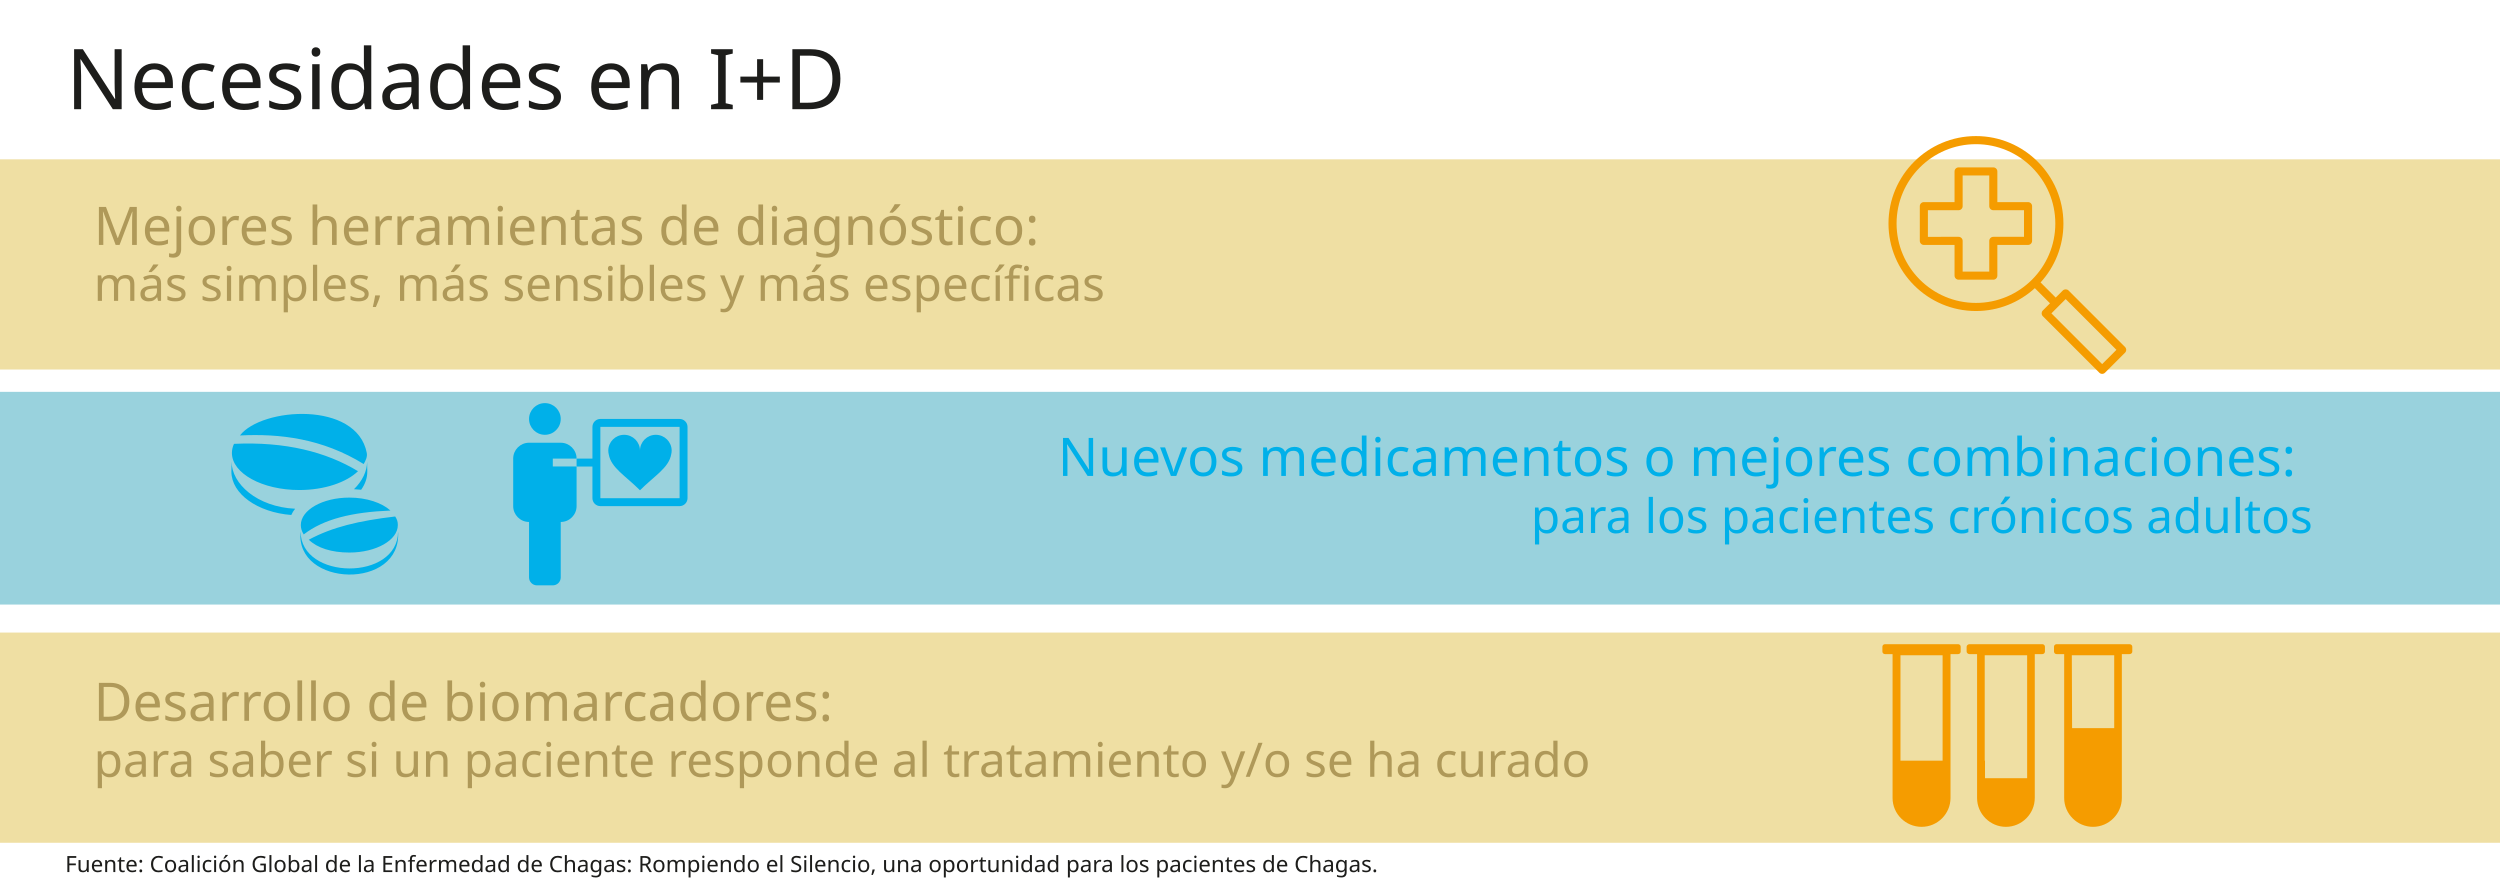
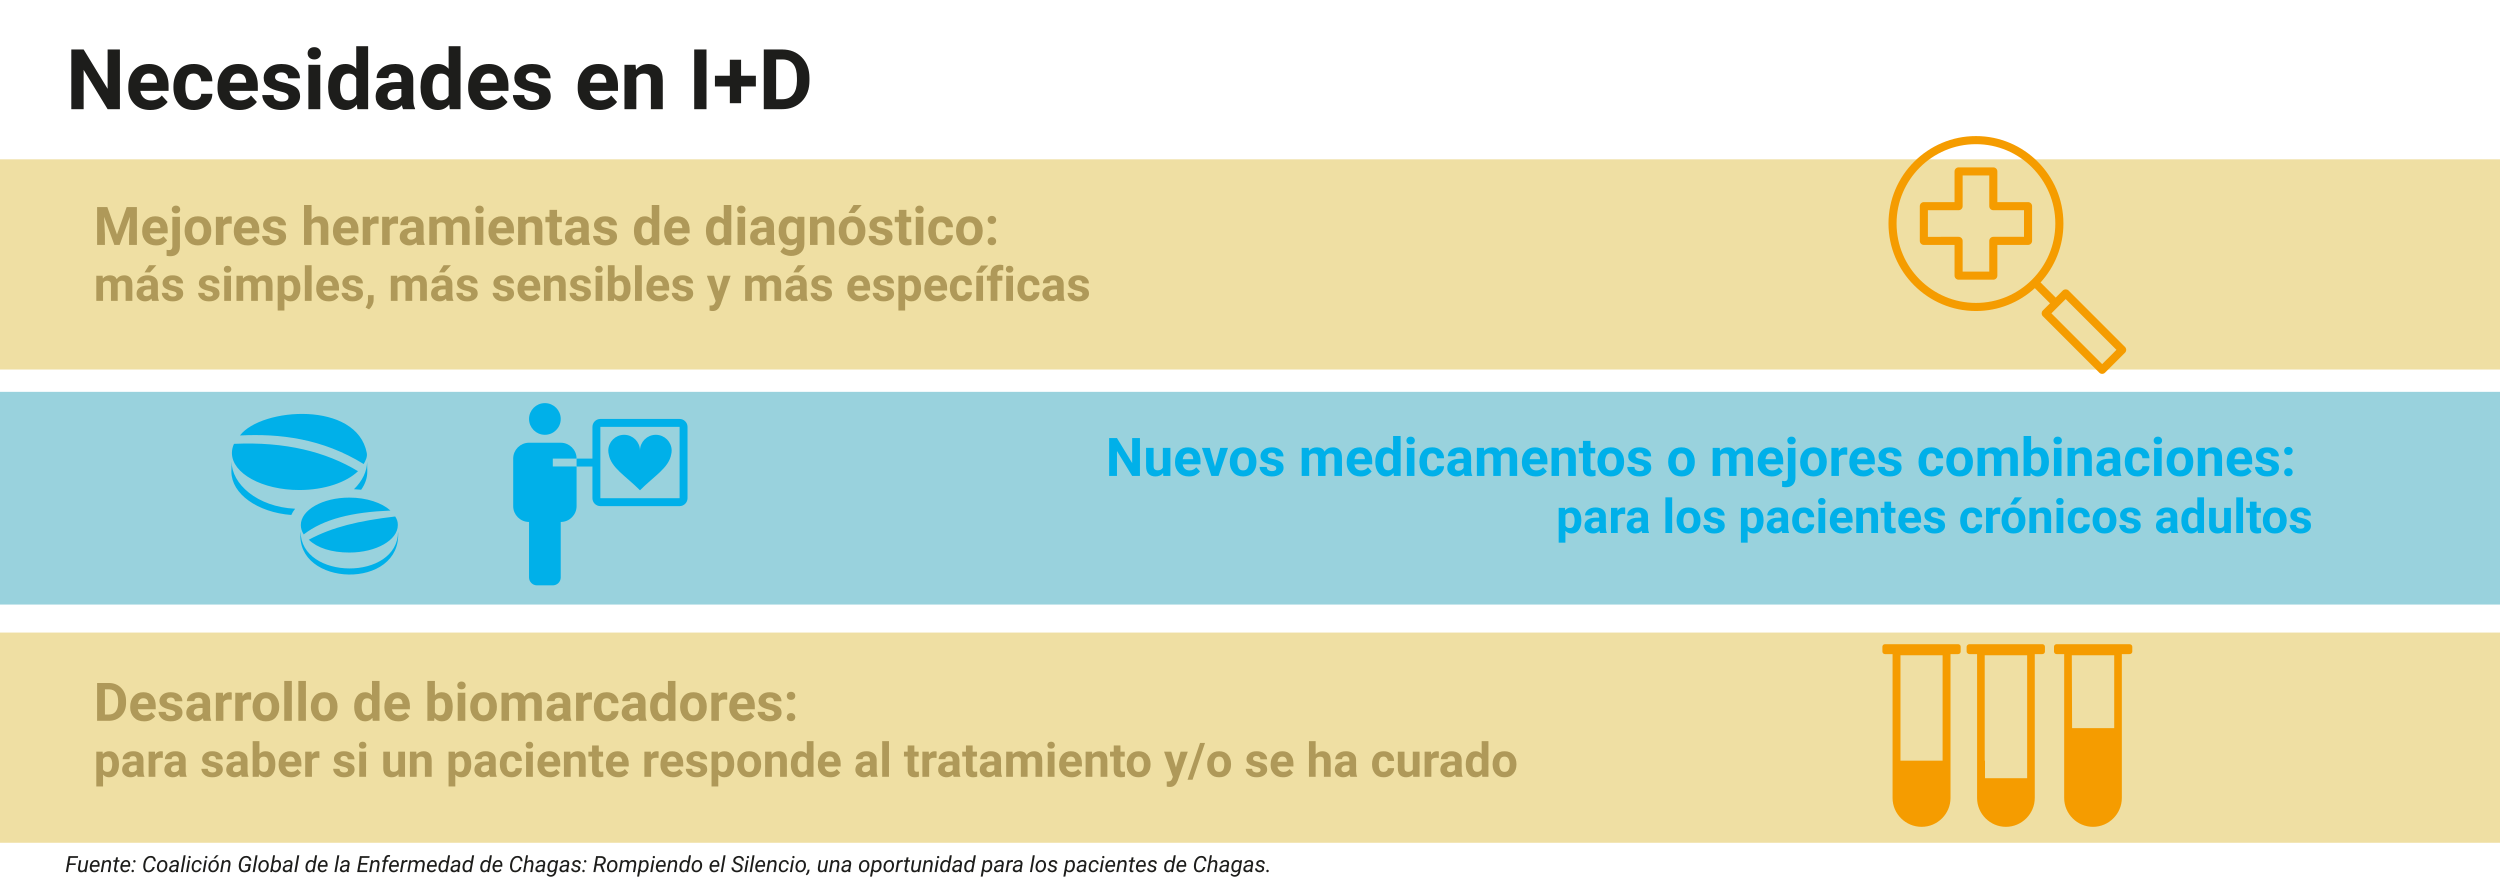
<svg xmlns="http://www.w3.org/2000/svg" version="1.1" id="Capa_1" x="0px" y="0px" width="893px" height="314.5px" viewBox="0 0 893 314.5" enable-background="new 0 0 893 314.5" xml:space="preserve">
-   <text id="title" transform="matrix(1 0 0 1 23.5654 39)" fill="#1D1D1B" font-family="'Roboto-Black'" font-size="30">Necesidades en I+D</text>
+   <text id="title" transform="matrix(1 0 0 1 23.5654 39)" fill="#1D1D1B" font-family="Roboto" font-weight="700" font-size="30">Necesidades en I+D</text>
  <g id="box1">
    <rect y="56.912" opacity="0.4" fill="#D7AE1A" width="898" height="75.088" />
    <text transform="matrix(1 0 0 1 33.48 87.4785)">
-       <tspan id="tbox1a" x="0" y="0" fill="#AF9959" font-family="'Roboto-Bold'" font-size="19">Mejores herramientas de diagnóstico: </tspan>
-       <tspan id="tbox1b" x="0" y="20" fill="#AF9959" font-family="'Roboto-Bold'" font-size="17">más simples, más sensibles y más específicas</tspan>
+       <tspan id="tbox1a" x="0" y="0" fill="#AF9959" font-family="Roboto" font-weight="700" font-size="19">Mejores herramientas de diagnóstico: </tspan>
+       <tspan id="tbox1b" x="0" y="20" fill="#AF9959" font-family="Roboto" font-weight="700" font-size="17">más simples, más sensibles y más específicas</tspan>
    </text>
  </g>
  <g id="box2">
    <rect x="-5" y="140.412" opacity="0.4" fill="#008EAB" stroke="#008EAB" stroke-width="0.893" stroke-miterlimit="10" width="898" height="75.088" />
    <text transform="matrix(1 0 0 1 841.1133 170)">
-       <tspan id="tbox2a" x="0" y="0" fill="#00B0E9" font-family="'Roboto-Bold'" font-size="19" text-anchor="end">Nuevos medicamentos o mejores combinaciones:</tspan>
-       <tspan id="tbox2b" text-anchor="end" x="0" y="20.4" fill="#00B0E9" font-family="'Roboto-Bold'" font-size="17">para los pacientes crónicos adultos</tspan>
+       <tspan id="tbox2a" x="0" y="0" fill="#00B0E9" font-family="Roboto" font-weight="700" font-size="19" text-anchor="end">Nuevos medicamentos o mejores combinaciones:</tspan>
+       <tspan id="tbox2b" text-anchor="end" x="0" y="20.4" fill="#00B0E9" font-family="Roboto" font-weight="700" font-size="17">para los pacientes crónicos adultos</tspan>
    </text>
  </g>
  <g id="box3">
    <rect y="225.956" opacity="0.4" fill="#D7AE1A" width="898" height="75.087" />
    <text transform="matrix(1 0 0 1 33.48 257.4785)">
-       <tspan id="tbox3a" x="0" y="0" fill="#AF9959" font-family="'Roboto-Bold'" font-size="19">Desarrollo de biomarcadores: </tspan>
-       <tspan id="tbox3b" x="0" y="20" fill="#AF9959" font-family="'Roboto-Bold'" font-size="17">para saber si un paciente responde al tratamiento y/o se ha curado</tspan>
+       <tspan id="tbox3a" x="0" y="0" fill="#AF9959" font-family="Roboto" font-weight="700" font-size="19">Desarrollo de biomarcadores: </tspan>
+       <tspan id="tbox3b" x="0" y="20" fill="#AF9959" font-family="Roboto" font-weight="700" font-size="17">para saber si un paciente responde al tratamiento y/o se ha curado</tspan>
    </text>
  </g>
  <path d="M72.018,221.824" />
  <g>
    <circle fill="#00B0E9" cx="194.634" cy="149.651" r="5.661" />
    <path fill="#00B0E9" d="M242.752,149.65h-28.305c-1.557,0-2.83,1.274-2.83,2.832v11.321h-5.661v2.831h5.661v11.322   c0,1.556,1.273,2.83,2.83,2.83h28.305c1.557,0,2.831-1.274,2.831-2.83v-25.474C245.583,150.924,244.309,149.65,242.752,149.65z    M242.752,177.956h-28.305v-25.474h28.305V177.956z" />
    <path fill="#00B0E9" d="M228.6,175.125c5.199-5.199,10.342-8.038,11.154-12.847c0.1-0.419,0.167-0.855,0.167-1.304   c0-3.126-2.536-5.662-5.66-5.662c-3.126,0-5.661,2.536-5.661,5.662c0-3.126-2.537-5.662-5.662-5.662   c-3.124,0-5.66,2.536-5.66,5.662c0,0.449,0.064,0.885,0.166,1.304C218.257,167.086,223.4,169.925,228.6,175.125z" />
    <path fill="#00B0E9" d="M197.464,163.802h8.491c0-3.113-2.547-5.66-5.661-5.66h-11.322c-3.113,0-5.662,2.547-5.662,5.66v16.983   c0,3.114,2.548,5.662,5.662,5.662v19.813c0,1.558,1.274,2.831,2.83,2.831h5.662c1.557,0,2.831-1.273,2.831-2.831v-19.813   c3.113,0,5.661-2.548,5.661-5.662v-14.152h-8.491V163.802z" />
  </g>
  <path fill="#F59C00" d="M724.419,72.194h-10.963V61.236c0-0.799-0.647-1.446-1.446-1.446h-12.4c-0.8,0-1.445,0.646-1.445,1.446  v10.958h-10.965c-0.798,0-1.446,0.648-1.446,1.447v12.406c0,0.382,0.152,0.751,0.424,1.022c0.271,0.272,0.638,0.423,1.022,0.423l0,0  l10.965-0.004v10.974c0,0.799,0.646,1.446,1.445,1.446h12.399c0.798,0,1.446-0.646,1.446-1.446V87.487h10.963  c0.799,0,1.446-0.647,1.446-1.446V73.641C725.865,72.842,725.219,72.194,724.419,72.194z M722.972,84.594H712.01  c-0.797,0-1.444,0.648-1.444,1.447v10.975h-9.51V86.041c0-0.383-0.151-0.751-0.422-1.023c-0.271-0.271-0.64-0.424-1.023-0.424  h-0.001l-10.963,0.005v-9.512h10.964c0.799,0,1.445-0.647,1.445-1.446V62.682h9.51v10.959c0,0.799,0.647,1.446,1.444,1.446h10.962  V84.594z M759.057,123.94l-20.176-20.178c-0.542-0.543-1.505-0.543-2.046,0l-2.533,2.535l-5.408-5.412  c5.066-5.557,8.16-12.943,8.16-21.038c0-17.227-14.015-31.243-31.241-31.243c-17.229,0-31.246,14.016-31.246,31.243  c0,17.231,14.018,31.25,31.246,31.25c8.097,0,15.481-3.097,21.034-8.167l5.41,5.412l-2.561,2.562c-0.565,0.565-0.565,1.481,0,2.045  l20.174,20.177c0.271,0.271,0.637,0.423,1.022,0.423c0.385,0,0.751-0.152,1.023-0.423l7.143-7.143  C759.622,125.42,759.622,124.505,759.057,123.94z M705.812,108.205c-15.634,0-28.354-12.721-28.354-28.357  c0-15.633,12.72-28.35,28.354-28.35c15.633,0,28.349,12.717,28.349,28.35C734.16,95.484,721.444,108.205,705.812,108.205z   M750.892,130.059l-18.128-18.132l2.524-2.526c0.014-0.012,0.029-0.016,0.042-0.027c0.013-0.012,0.017-0.029,0.028-0.042l2.5-2.501  l18.132,18.132L750.892,130.059z" />
  <g>
    <path fill="#F59C00" d="M673.298,230.107h26.149c0.51,0,0.907,0.41,0.907,0.908v1.723c0,0.503-0.4,0.907-0.907,0.907h-2.724v51.399   c0,5.653-4.645,10.304-10.301,10.304l0,0c-5.757,0-10.397-4.65-10.397-10.304v-51.399H673.3c-0.506,0-0.909-0.404-0.909-0.907   v-1.723C672.387,230.515,672.792,230.107,673.298,230.107L673.298,230.107z M740.152,260.097h15.043v-26.046h-15.144   L740.152,260.097L740.152,260.097z M678.848,234.051v37.662h15.047v-37.662H678.848L678.848,234.051z M703.489,230.107h26.051   c0.511,0,0.911,0.41,0.911,0.908v1.723c0,0.503-0.402,0.907-0.911,0.907h-2.722v51.399c0,5.653-4.647,10.304-10.305,10.304l0,0   c-5.65,0-10.302-4.65-10.302-10.304v-51.399h-2.723c-0.506,0-1.013-0.404-1.013-0.907v-1.723   C702.477,230.515,702.983,230.107,703.489,230.107L703.489,230.107z M708.94,234.051v37.662h0.104v6.263h15.052v-17.879l0,0   v-26.046H708.94L708.94,234.051z M734.594,230.107h26.055c0.605,0,1.009,0.41,1.009,0.908v1.723c0,0.503-0.403,0.907-1.009,0.907   h-2.728v51.399c0,5.653-4.648,10.304-10.301,10.304l0,0c-5.656,0-10.296-4.65-10.296-10.304v-51.399h-2.727   c-0.507,0-0.908-0.404-0.908-0.907v-1.723C733.686,230.515,734.089,230.107,734.594,230.107z" />
  </g>
  <path fill-rule="evenodd" clip-rule="evenodd" fill="#00B0E9" d="M124.779,177.742c6.183,0,11.625,1.851,14.692,4.624  c-13.761,0.566-23.843,3.031-30.981,8.53c-0.673-1.043-1.037-2.167-1.037-3.339C107.453,182.151,115.235,177.742,124.779,177.742  L124.779,177.742z M131.015,161.804c0.255,1.349-0.39,2.704-1.105,3.952c-14.848-9.173-30.092-10.916-44.2-10.209  C93.447,145.485,127.456,143.135,131.015,161.804L131.015,161.804z M131.199,168.47c0,2.309-0.786,4.499-2.199,6.474  c-0.835-0.096-1.689-0.165-2.557-0.202c3.006-2.939,4.685-6.459,4.685-9.874C131.128,166.092,131.199,167.252,131.199,168.47  L131.199,168.47z M104.049,183.954c-12.018-0.919-21.395-7.52-21.395-15.485c0-1.216,0.071-2.378,0.071-3.601  c0,7.916,9.023,16.185,22.699,16.857C104.843,182.433,104.378,183.18,104.049,183.954L104.049,183.954z M127.884,168.311  c-4.15,4.006-11.994,6.725-20.959,6.725c-13.265,0-24.087-5.946-24.087-13.232c0-1.124,0.258-2.217,0.74-3.26  C101.878,157.691,116.464,161.398,127.884,168.311L127.884,168.311z M107.371,189.83c0,17.484,34.82,17.771,34.82,0.002  C143.713,210.896,105.299,209.82,107.371,189.83L107.371,189.83z M141.164,184.488c0.691,1.056,0.942,1.88,0.942,3.068  c0,5.406-7.784,9.814-17.327,9.814c-6.388,0-11.473-1.656-14.479-4.584C118.752,188.244,128.097,186.034,141.164,184.488  L141.164,184.488z" />
-   <text id="fuente" transform="matrix(1 0 0 1 23.2769 311.5)" fill="#1D1D1B" font-family="'Roboto-Italic'" font-size="8">Fuente: Coalición Global de la Enfermedad de Chagas: Rompiendo el Silencio, una oportunidad para los pacientes de Chagas.</text>
+   <text id="fuente" transform="matrix(1 0 0 1 23.2769 311.5)" fill="#1D1D1B" font-family="Roboto" font-style="italic" font-size="8">Fuente: Coalición Global de la Enfermedad de Chagas: Rompiendo el Silencio, una oportunidad para los pacientes de Chagas.</text>
</svg>
